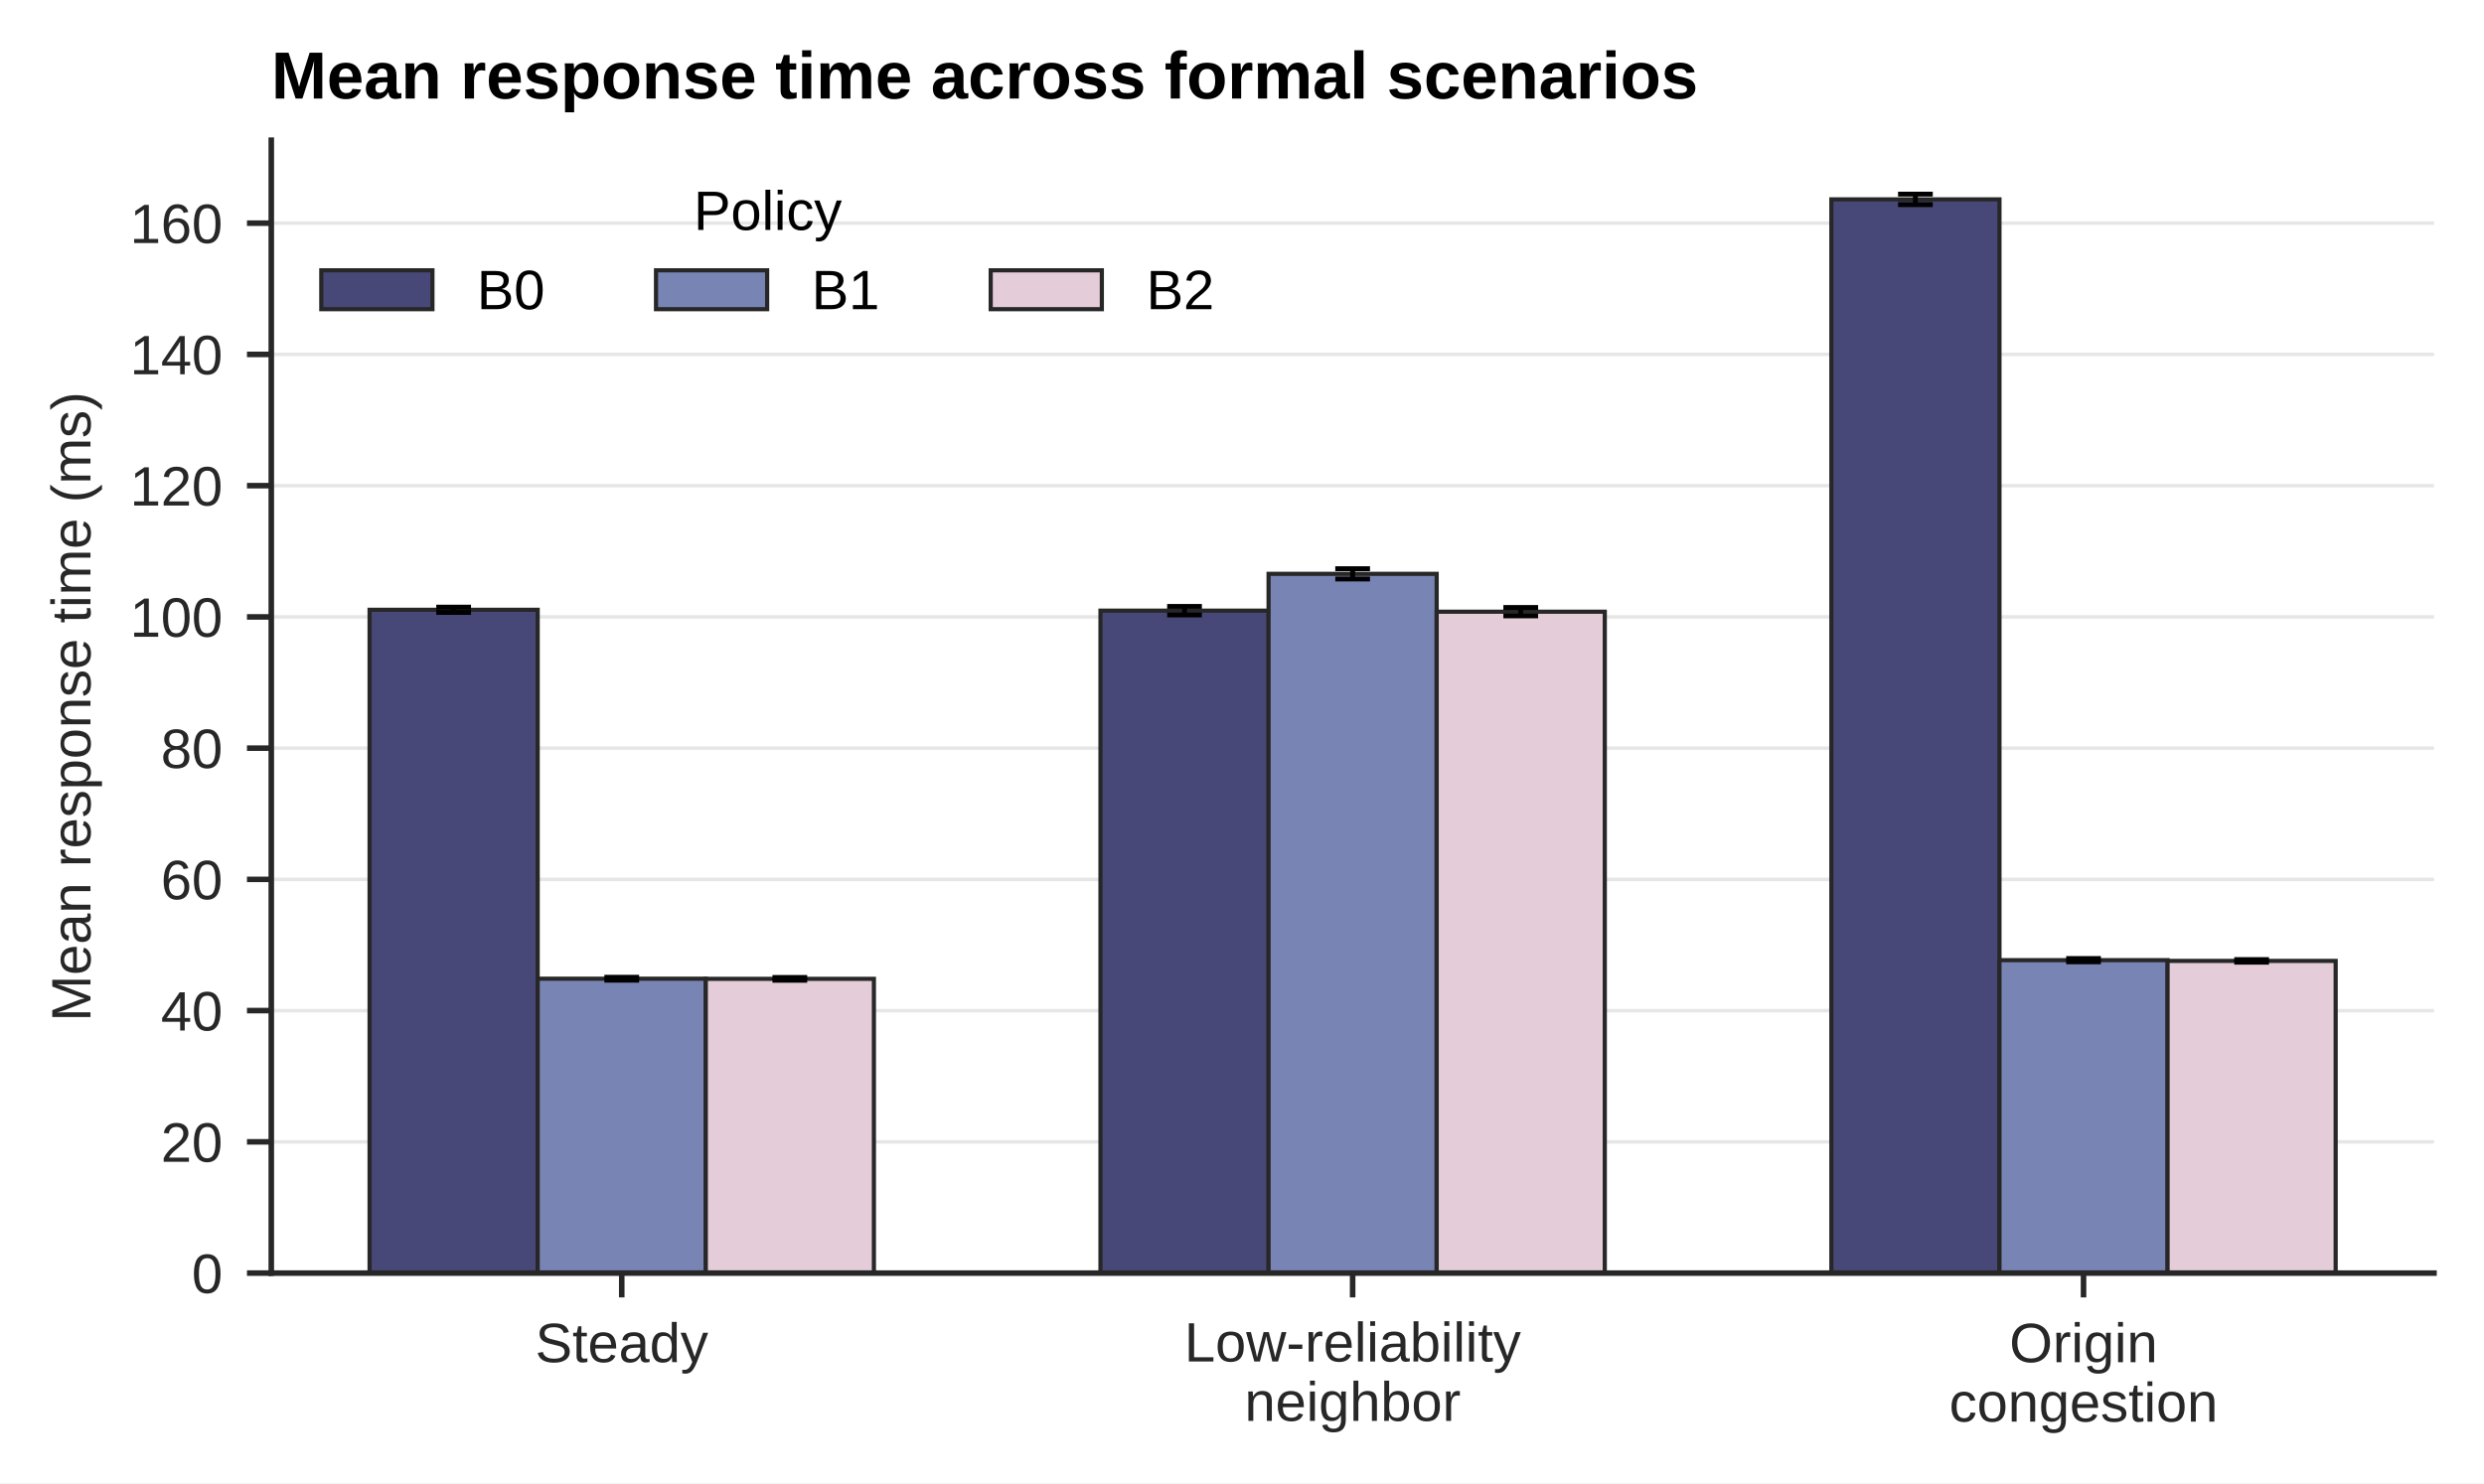
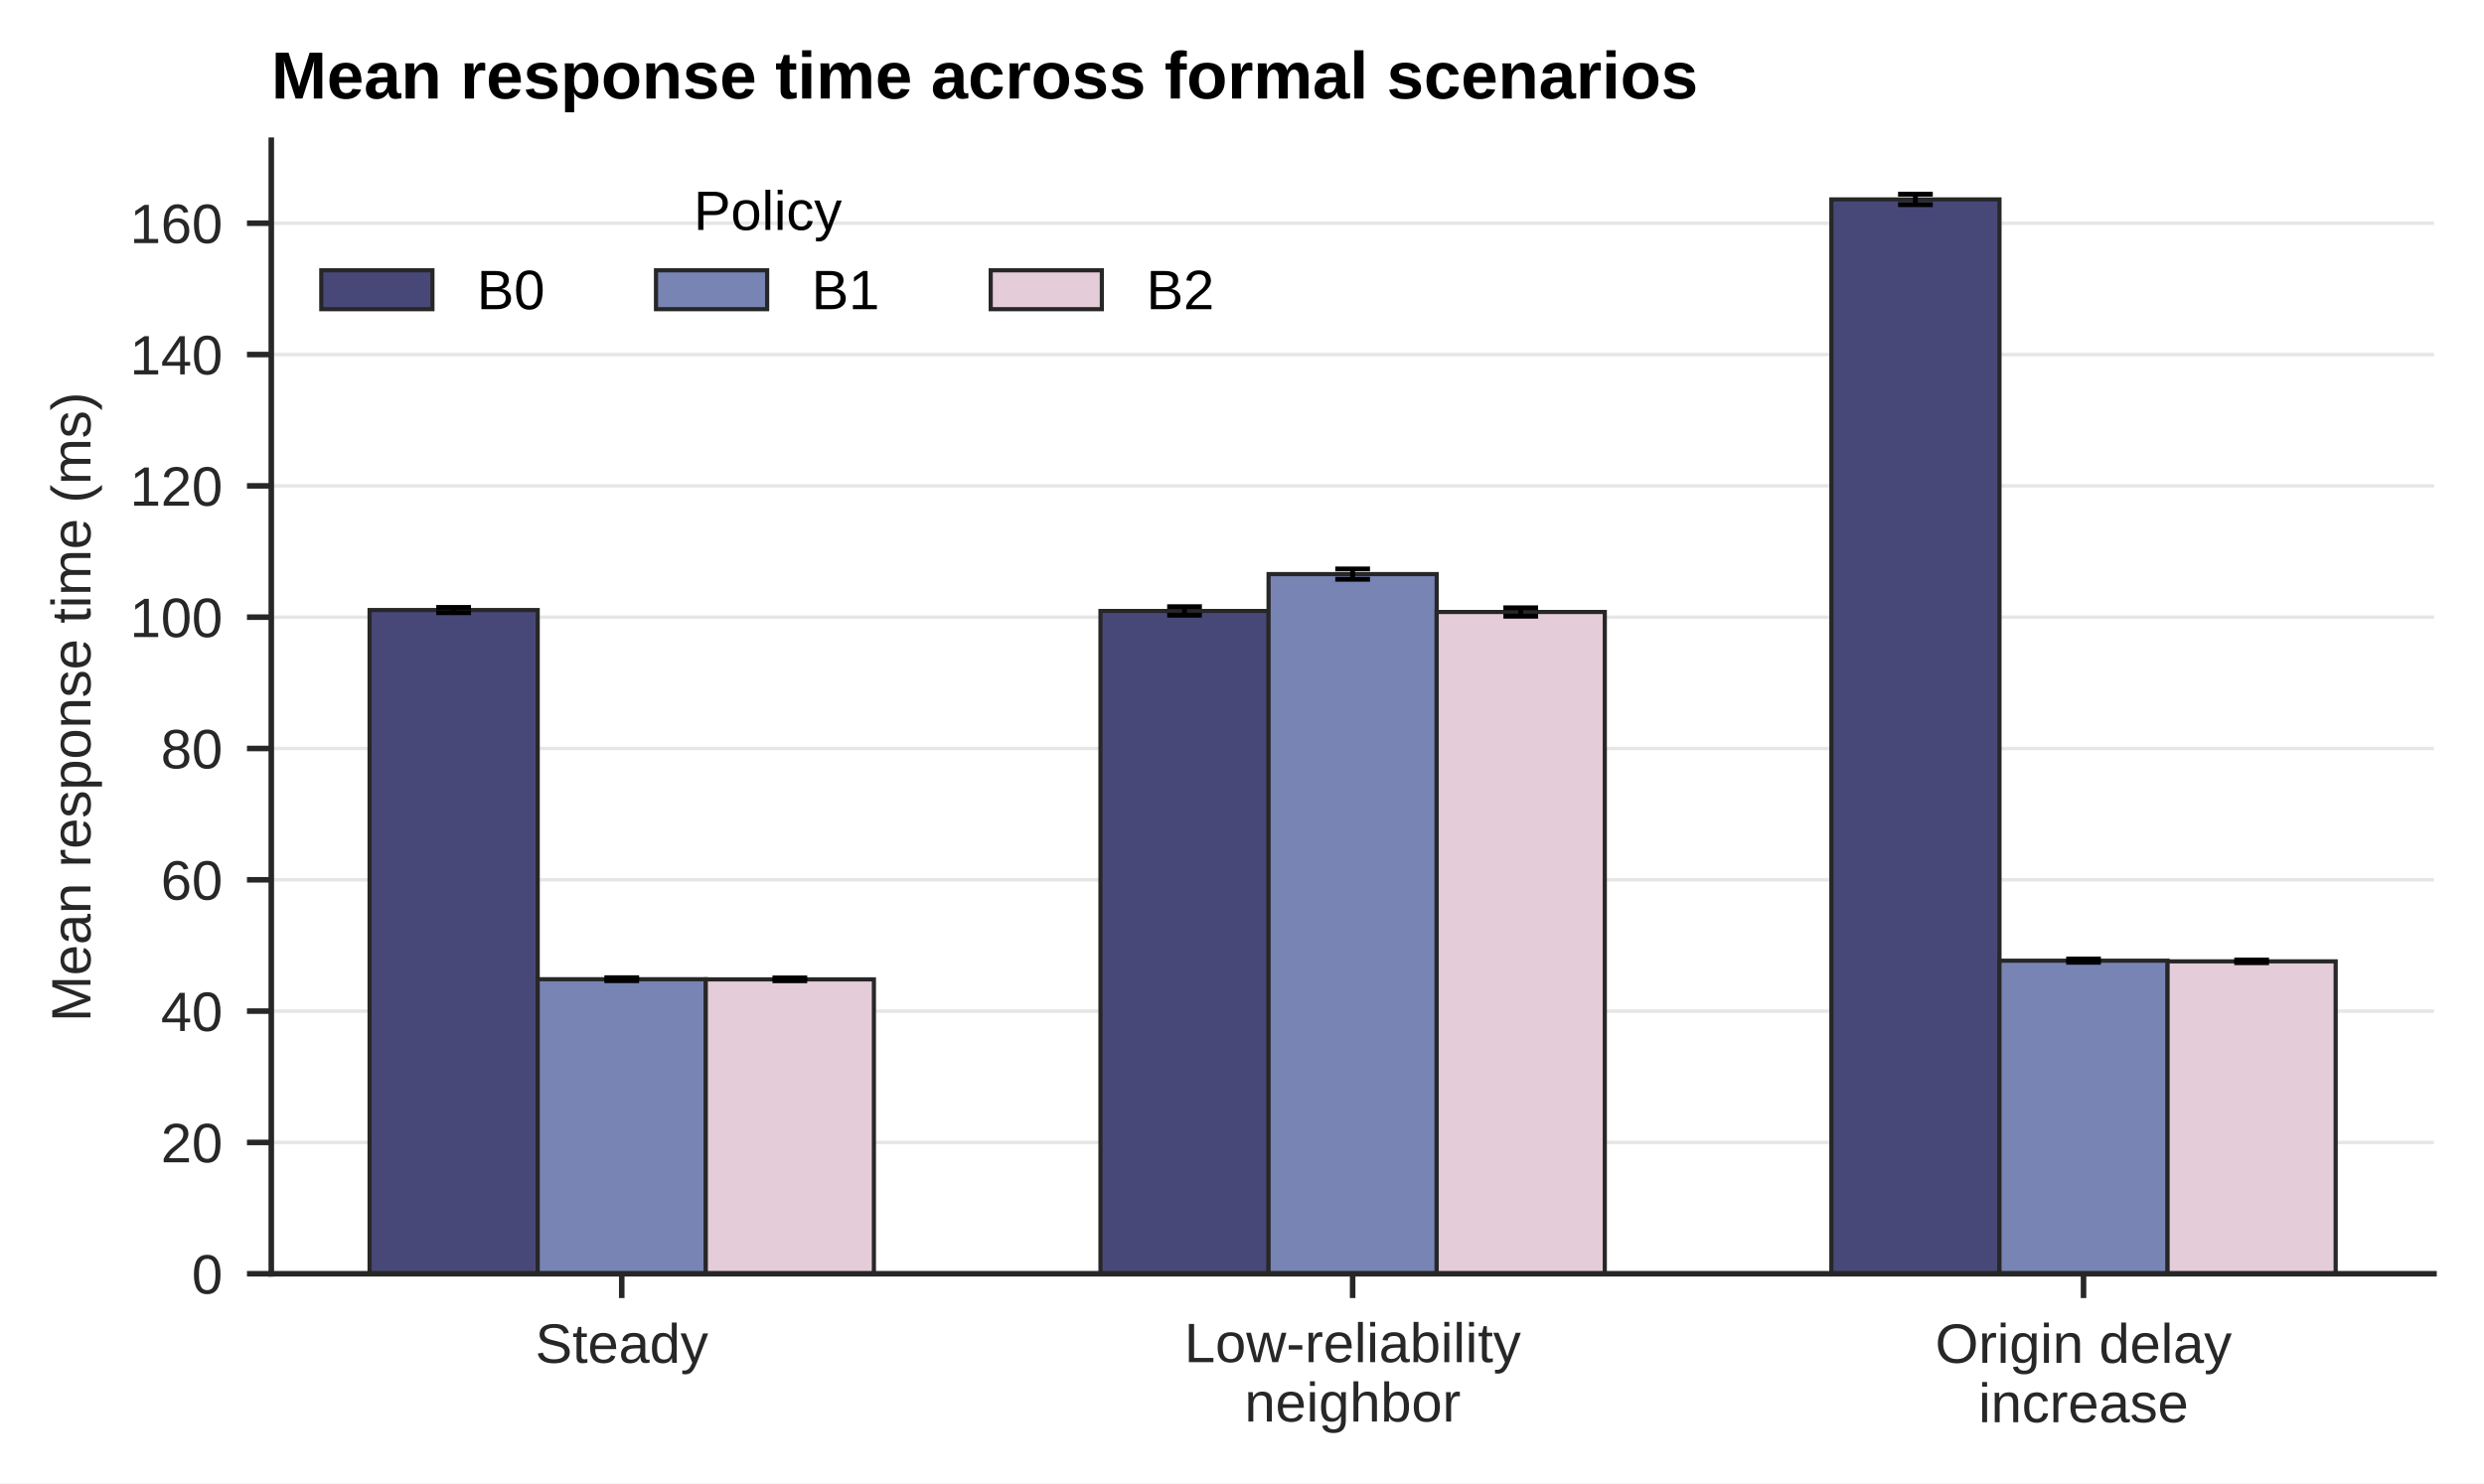
<svg xmlns="http://www.w3.org/2000/svg" xmlns:xlink="http://www.w3.org/1999/xlink" width="357.6pt" height="213.6pt" viewBox="0 0 357.6 213.6" version="1.1">
  <defs>
    <style type="text/css">*{stroke-linejoin: round; stroke-linecap: butt}</style>
  </defs>
  <g id="figure_1">
    <g id="patch_1">
-       <path d="M 0 213.6 L 357.6 213.6 L 357.6 0 L 0 0 z " style="fill: #ffffff" />
+       <path d="M 0 213.6 L 357.6 213.6 L 357.6 -0 L 0 -0 z " style="fill: #ffffff" />
    </g>
    <g id="axes_1">
      <g id="patch_2">
-         <path d="M 39.054 183.332 L 350.4 183.332 L 350.4 20.189 L 39.054 20.189 z " style="fill: #ffffff" />
+         <path d="M 39.054 183.426 L 350.4 183.426 L 350.4 20.189 L 39.054 20.189 z " style="fill: #ffffff" />
      </g>
      <g id="matplotlib.axis_1">
        <g id="xtick_1">
          <g id="line2d_1">
            <defs>
-               <path id="m08cbe9a74c" d="M 0 0 L 0 3.5 " style="stroke: #272727; stroke-width: 0.8" />
+               <path id="me7d9083079" d="M 0 0 L 0 3.5 " style="stroke: #272727; stroke-width: 0.8" />
            </defs>
            <g>
-               <use xlink:href="#m08cbe9a74c" x="89.507" y="183.332" style="fill: #272727; stroke: #272727; stroke-width: 0.8" />
+               <use xlink:href="#me7d9083079" x="89.507" y="183.426" style="fill: #272727; stroke: #272727; stroke-width: 0.8" />
            </g>
          </g>
          <g id="text_1">
-             <text style="font-size: 8px; font-family: 'Arial', 'DejaVu Sans', 'Liberation Sans', sans-serif; text-anchor: middle; fill: #272727" x="89.507" y="196.156" transform="rotate(-0 89.50671 196.1555)">Steady</text>
+             <text style="font-size: 8px; font-family: 'Arial', 'DejaVu Sans', 'Liberation Sans', sans-serif; text-anchor: middle; fill: #272727" x="89.507" y="196.249" transform="rotate(-0 89.50671 196.2493)">Steady</text>
          </g>
        </g>
        <g id="xtick_2">
          <g id="line2d_2">
            <g>
-               <use xlink:href="#m08cbe9a74c" x="194.727" y="183.332" style="fill: #272727; stroke: #272727; stroke-width: 0.8" />
+               <use xlink:href="#me7d9083079" x="194.727" y="183.426" style="fill: #272727; stroke: #272727; stroke-width: 0.8" />
            </g>
          </g>
          <g id="text_2">
-             <text style="font-size: 8px; font-family: 'Arial', 'DejaVu Sans', 'Liberation Sans', sans-serif; fill: #272727" transform="translate(170.4973 196.058)">Low-reliability</text>
-             <text style="font-size: 8px; font-family: 'Arial', 'DejaVu Sans', 'Liberation Sans', sans-serif; fill: #272727" transform="translate(179.1598 204.6133)">neighbor</text>
+             <text style="font-size: 8px; font-family: 'Arial', 'DejaVu Sans', 'Liberation Sans', sans-serif; fill: #272727" transform="translate(170.4973 196.1518)">Low-reliability</text>
+             <text style="font-size: 8px; font-family: 'Arial', 'DejaVu Sans', 'Liberation Sans', sans-serif; fill: #272727" transform="translate(179.1598 204.707)">neighbor</text>
          </g>
        </g>
        <g id="xtick_3">
          <g id="line2d_3">
            <g>
-               <use xlink:href="#m08cbe9a74c" x="299.947" y="183.332" style="fill: #272727; stroke: #272727; stroke-width: 0.8" />
+               <use xlink:href="#me7d9083079" x="299.947" y="183.426" style="fill: #272727; stroke: #272727; stroke-width: 0.8" />
            </g>
          </g>
          <g id="text_3">
-             <text style="font-size: 8px; font-family: 'Arial', 'DejaVu Sans', 'Liberation Sans', sans-serif; fill: #272727" transform="translate(289.2772 196.1605)">Origin</text>
-             <text style="font-size: 8px; font-family: 'Arial', 'DejaVu Sans', 'Liberation Sans', sans-serif; fill: #272727" transform="translate(280.6003 204.7158)">congestion</text>
+             <text style="font-size: 8px; font-family: 'Arial', 'DejaVu Sans', 'Liberation Sans', sans-serif; fill: #272727" transform="translate(278.6041 196.2543)">Origin delay</text>
+             <text style="font-size: 8px; font-family: 'Arial', 'DejaVu Sans', 'Liberation Sans', sans-serif; fill: #272727" transform="translate(284.8284 204.8095)">increase</text>
          </g>
        </g>
      </g>
      <g id="matplotlib.axis_2">
        <g id="ytick_1">
          <g id="line2d_4">
-             <path d="M 39.054 183.332 L 350.4 183.332 " clip-path="url(#p5e0b093658)" style="fill: none; stroke: #e6e6e6; stroke-width: 0.5; stroke-linecap: square" />
+             <path d="M 39.054 183.426 L 350.4 183.426 " clip-path="url(#pdf18494e36)" style="fill: none; stroke: #e6e6e6; stroke-width: 0.5; stroke-linecap: square" />
          </g>
          <g id="line2d_5">
            <defs>
-               <path id="m67c1d487ab" d="M 0 0 L -3.5 0 " style="stroke: #272727; stroke-width: 0.8" />
+               <path id="m1cdb30a8c6" d="M 0 0 L -3.5 0 " style="stroke: #272727; stroke-width: 0.8" />
            </defs>
            <g>
-               <use xlink:href="#m67c1d487ab" x="39.054" y="183.332" style="fill: #272727; stroke: #272727; stroke-width: 0.8" />
+               <use xlink:href="#m1cdb30a8c6" x="39.054" y="183.426" style="fill: #272727; stroke: #272727; stroke-width: 0.8" />
            </g>
          </g>
          <g id="text_4">
-             <text style="font-size: 8px; font-family: 'Arial', 'DejaVu Sans', 'Liberation Sans', sans-serif; text-anchor: end; fill: #272727" x="32.054" y="186.195" transform="rotate(-0 32.05375 186.1949)">0</text>
+             <text style="font-size: 8px; font-family: 'Arial', 'DejaVu Sans', 'Liberation Sans', sans-serif; text-anchor: end; fill: #272727" x="32.054" y="186.289" transform="rotate(-0 32.05375 186.2886)">0</text>
          </g>
        </g>
        <g id="ytick_2">
          <g id="line2d_6">
-             <path d="M 39.054 164.432 L 350.4 164.432 " clip-path="url(#p5e0b093658)" style="fill: none; stroke: #e6e6e6; stroke-width: 0.5; stroke-linecap: square" />
+             <path d="M 39.054 164.515 L 350.4 164.515 " clip-path="url(#pdf18494e36)" style="fill: none; stroke: #e6e6e6; stroke-width: 0.5; stroke-linecap: square" />
          </g>
          <g id="line2d_7">
            <g>
-               <use xlink:href="#m67c1d487ab" x="39.054" y="164.432" style="fill: #272727; stroke: #272727; stroke-width: 0.8" />
+               <use xlink:href="#m1cdb30a8c6" x="39.054" y="164.515" style="fill: #272727; stroke: #272727; stroke-width: 0.8" />
            </g>
          </g>
          <g id="text_5">
-             <text style="font-size: 8px; font-family: 'Arial', 'DejaVu Sans', 'Liberation Sans', sans-serif; text-anchor: end; fill: #272727" x="32.054" y="167.295" transform="rotate(-0 32.05375 167.2954)">20</text>
+             <text style="font-size: 8px; font-family: 'Arial', 'DejaVu Sans', 'Liberation Sans', sans-serif; text-anchor: end; fill: #272727" x="32.054" y="167.378" transform="rotate(-0 32.05375 167.3782)">20</text>
          </g>
        </g>
        <g id="ytick_3">
          <g id="line2d_8">
-             <path d="M 39.054 145.533 L 350.4 145.533 " clip-path="url(#p5e0b093658)" style="fill: none; stroke: #e6e6e6; stroke-width: 0.5; stroke-linecap: square" />
+             <path d="M 39.054 145.605 L 350.4 145.605 " clip-path="url(#pdf18494e36)" style="fill: none; stroke: #e6e6e6; stroke-width: 0.5; stroke-linecap: square" />
          </g>
          <g id="line2d_9">
            <g>
-               <use xlink:href="#m67c1d487ab" x="39.054" y="145.533" style="fill: #272727; stroke: #272727; stroke-width: 0.8" />
+               <use xlink:href="#m1cdb30a8c6" x="39.054" y="145.605" style="fill: #272727; stroke: #272727; stroke-width: 0.8" />
            </g>
          </g>
          <g id="text_6">
-             <text style="font-size: 8px; font-family: 'Arial', 'DejaVu Sans', 'Liberation Sans', sans-serif; text-anchor: end; fill: #272727" x="32.054" y="148.396" transform="rotate(-0 32.05375 148.3958)">40</text>
+             <text style="font-size: 8px; font-family: 'Arial', 'DejaVu Sans', 'Liberation Sans', sans-serif; text-anchor: end; fill: #272727" x="32.054" y="148.468" transform="rotate(-0 32.05375 148.4678)">40</text>
          </g>
        </g>
        <g id="ytick_4">
          <g id="line2d_10">
-             <path d="M 39.054 126.633 L 350.4 126.633 " clip-path="url(#p5e0b093658)" style="fill: none; stroke: #e6e6e6; stroke-width: 0.5; stroke-linecap: square" />
+             <path d="M 39.054 126.694 L 350.4 126.694 " clip-path="url(#pdf18494e36)" style="fill: none; stroke: #e6e6e6; stroke-width: 0.5; stroke-linecap: square" />
          </g>
          <g id="line2d_11">
            <g>
-               <use xlink:href="#m67c1d487ab" x="39.054" y="126.633" style="fill: #272727; stroke: #272727; stroke-width: 0.8" />
+               <use xlink:href="#m1cdb30a8c6" x="39.054" y="126.694" style="fill: #272727; stroke: #272727; stroke-width: 0.8" />
            </g>
          </g>
          <g id="text_7">
-             <text style="font-size: 8px; font-family: 'Arial', 'DejaVu Sans', 'Liberation Sans', sans-serif; text-anchor: end; fill: #272727" x="32.054" y="129.496" transform="rotate(-0 32.05375 129.4963)">60</text>
+             <text style="font-size: 8px; font-family: 'Arial', 'DejaVu Sans', 'Liberation Sans', sans-serif; text-anchor: end; fill: #272727" x="32.054" y="129.557" transform="rotate(-0 32.05375 129.5574)">60</text>
          </g>
        </g>
        <g id="ytick_5">
          <g id="line2d_12">
-             <path d="M 39.054 107.734 L 350.4 107.734 " clip-path="url(#p5e0b093658)" style="fill: none; stroke: #e6e6e6; stroke-width: 0.5; stroke-linecap: square" />
+             <path d="M 39.054 107.784 L 350.4 107.784 " clip-path="url(#pdf18494e36)" style="fill: none; stroke: #e6e6e6; stroke-width: 0.5; stroke-linecap: square" />
          </g>
          <g id="line2d_13">
            <g>
-               <use xlink:href="#m67c1d487ab" x="39.054" y="107.734" style="fill: #272727; stroke: #272727; stroke-width: 0.8" />
+               <use xlink:href="#m1cdb30a8c6" x="39.054" y="107.784" style="fill: #272727; stroke: #272727; stroke-width: 0.8" />
            </g>
          </g>
          <g id="text_8">
-             <text style="font-size: 8px; font-family: 'Arial', 'DejaVu Sans', 'Liberation Sans', sans-serif; text-anchor: end; fill: #272727" x="32.054" y="110.597" transform="rotate(-0 32.05375 110.5967)">80</text>
+             <text style="font-size: 8px; font-family: 'Arial', 'DejaVu Sans', 'Liberation Sans', sans-serif; text-anchor: end; fill: #272727" x="32.054" y="110.647" transform="rotate(-0 32.05375 110.647)">80</text>
          </g>
        </g>
        <g id="ytick_6">
          <g id="line2d_14">
-             <path d="M 39.054 88.834 L 350.4 88.834 " clip-path="url(#p5e0b093658)" style="fill: none; stroke: #e6e6e6; stroke-width: 0.5; stroke-linecap: square" />
+             <path d="M 39.054 88.874 L 350.4 88.874 " clip-path="url(#pdf18494e36)" style="fill: none; stroke: #e6e6e6; stroke-width: 0.5; stroke-linecap: square" />
          </g>
          <g id="line2d_15">
            <g>
-               <use xlink:href="#m67c1d487ab" x="39.054" y="88.834" style="fill: #272727; stroke: #272727; stroke-width: 0.8" />
+               <use xlink:href="#m1cdb30a8c6" x="39.054" y="88.874" style="fill: #272727; stroke: #272727; stroke-width: 0.8" />
            </g>
          </g>
          <g id="text_9">
-             <text style="font-size: 8px; font-family: 'Arial', 'DejaVu Sans', 'Liberation Sans', sans-serif; text-anchor: end; fill: #272727" x="32.054" y="91.697" transform="rotate(-0 32.05375 91.6972)">100</text>
+             <text style="font-size: 8px; font-family: 'Arial', 'DejaVu Sans', 'Liberation Sans', sans-serif; text-anchor: end; fill: #272727" x="32.054" y="91.737" transform="rotate(-0 32.05375 91.73665)">100</text>
          </g>
        </g>
        <g id="ytick_7">
          <g id="line2d_16">
-             <path d="M 39.054 69.935 L 350.4 69.935 " clip-path="url(#p5e0b093658)" style="fill: none; stroke: #e6e6e6; stroke-width: 0.5; stroke-linecap: square" />
+             <path d="M 39.054 69.963 L 350.4 69.963 " clip-path="url(#pdf18494e36)" style="fill: none; stroke: #e6e6e6; stroke-width: 0.5; stroke-linecap: square" />
          </g>
          <g id="line2d_17">
            <g>
-               <use xlink:href="#m67c1d487ab" x="39.054" y="69.935" style="fill: #272727; stroke: #272727; stroke-width: 0.8" />
+               <use xlink:href="#m1cdb30a8c6" x="39.054" y="69.963" style="fill: #272727; stroke: #272727; stroke-width: 0.8" />
            </g>
          </g>
          <g id="text_10">
-             <text style="font-size: 8px; font-family: 'Arial', 'DejaVu Sans', 'Liberation Sans', sans-serif; text-anchor: end; fill: #272727" x="32.054" y="72.798" transform="rotate(-0 32.05375 72.79767)">120</text>
+             <text style="font-size: 8px; font-family: 'Arial', 'DejaVu Sans', 'Liberation Sans', sans-serif; text-anchor: end; fill: #272727" x="32.054" y="72.826" transform="rotate(-0 32.05375 72.82625)">120</text>
          </g>
        </g>
        <g id="ytick_8">
          <g id="line2d_18">
-             <path d="M 39.054 51.035 L 350.4 51.035 " clip-path="url(#p5e0b093658)" style="fill: none; stroke: #e6e6e6; stroke-width: 0.5; stroke-linecap: square" />
+             <path d="M 39.054 51.053 L 350.4 51.053 " clip-path="url(#pdf18494e36)" style="fill: none; stroke: #e6e6e6; stroke-width: 0.5; stroke-linecap: square" />
          </g>
          <g id="line2d_19">
            <g>
-               <use xlink:href="#m67c1d487ab" x="39.054" y="51.035" style="fill: #272727; stroke: #272727; stroke-width: 0.8" />
+               <use xlink:href="#m1cdb30a8c6" x="39.054" y="51.053" style="fill: #272727; stroke: #272727; stroke-width: 0.8" />
            </g>
          </g>
          <g id="text_11">
-             <text style="font-size: 8px; font-family: 'Arial', 'DejaVu Sans', 'Liberation Sans', sans-serif; text-anchor: end; fill: #272727" x="32.054" y="53.898" transform="rotate(-0 32.05375 53.89813)">140</text>
+             <text style="font-size: 8px; font-family: 'Arial', 'DejaVu Sans', 'Liberation Sans', sans-serif; text-anchor: end; fill: #272727" x="32.054" y="53.916" transform="rotate(-0 32.05375 53.91585)">140</text>
          </g>
        </g>
        <g id="ytick_9">
          <g id="line2d_20">
-             <path d="M 39.054 32.135 L 350.4 32.135 " clip-path="url(#p5e0b093658)" style="fill: none; stroke: #e6e6e6; stroke-width: 0.5; stroke-linecap: square" />
+             <path d="M 39.054 32.142 L 350.4 32.142 " clip-path="url(#pdf18494e36)" style="fill: none; stroke: #e6e6e6; stroke-width: 0.5; stroke-linecap: square" />
          </g>
          <g id="line2d_21">
            <g>
-               <use xlink:href="#m67c1d487ab" x="39.054" y="32.135" style="fill: #272727; stroke: #272727; stroke-width: 0.8" />
+               <use xlink:href="#m1cdb30a8c6" x="39.054" y="32.142" style="fill: #272727; stroke: #272727; stroke-width: 0.8" />
            </g>
          </g>
          <g id="text_12">
-             <text style="font-size: 8px; font-family: 'Arial', 'DejaVu Sans', 'Liberation Sans', sans-serif; text-anchor: end; fill: #272727" x="32.054" y="34.999" transform="rotate(-0 32.05375 34.99859)">160</text>
+             <text style="font-size: 8px; font-family: 'Arial', 'DejaVu Sans', 'Liberation Sans', sans-serif; text-anchor: end; fill: #272727" x="32.054" y="35.005" transform="rotate(-0 32.05375 35.00545)">160</text>
          </g>
        </g>
        <g id="text_13">
-           <text style="font-size: 8px; font-family: 'Arial', 'DejaVu Sans', 'Liberation Sans', sans-serif; text-anchor: middle; fill: #272727" x="13.024" y="101.76" transform="rotate(-90 13.02375 101.7601)">Mean response time (ms)</text>
+           <text style="font-size: 8px; font-family: 'Arial', 'DejaVu Sans', 'Liberation Sans', sans-serif; text-anchor: middle; fill: #272727" x="13.024" y="101.807" transform="rotate(-90 13.02375 101.807)">Mean response time (ms)</text>
        </g>
      </g>
      <g id="patch_3">
-         <path d="M 53.206 183.332 L 77.406 183.332 L 77.406 87.811 L 53.206 87.811 z " clip-path="url(#p5e0b093658)" style="fill: #484878; stroke: #272727; stroke-width: 0.6; stroke-linejoin: miter" />
+         <path d="M 53.206 183.426 L 77.406 183.426 L 77.406 87.85 L 53.206 87.85 z " clip-path="url(#pdf18494e36)" style="fill: #484878; stroke: #272727; stroke-width: 0.6; stroke-linejoin: miter" />
      </g>
      <g id="patch_4">
-         <path d="M 158.426 183.332 L 182.626 183.332 L 182.626 87.94 L 158.426 87.94 z " clip-path="url(#p5e0b093658)" style="fill: #484878; stroke: #272727; stroke-width: 0.6; stroke-linejoin: miter" />
+         <path d="M 158.426 183.426 L 182.626 183.426 L 182.626 87.979 L 158.426 87.979 z " clip-path="url(#pdf18494e36)" style="fill: #484878; stroke: #272727; stroke-width: 0.6; stroke-linejoin: miter" />
      </g>
      <g id="patch_5">
-         <path d="M 263.646 183.332 L 287.846 183.332 L 287.846 28.711 L 263.646 28.711 z " clip-path="url(#p5e0b093658)" style="fill: #484878; stroke: #272727; stroke-width: 0.6; stroke-linejoin: miter" />
+         <path d="M 263.646 183.426 L 287.846 183.426 L 287.846 28.716 L 263.646 28.716 z " clip-path="url(#pdf18494e36)" style="fill: #484878; stroke: #272727; stroke-width: 0.6; stroke-linejoin: miter" />
      </g>
      <g id="patch_6">
-         <path d="M 77.406 183.332 L 101.607 183.332 L 101.607 140.941 L 77.406 140.941 z " clip-path="url(#p5e0b093658)" style="fill: #7884b4; stroke: #272727; stroke-width: 0.6; stroke-linejoin: miter" />
+         <path d="M 77.406 183.426 L 101.607 183.426 L 101.607 141.011 L 77.406 141.011 z " clip-path="url(#pdf18494e36)" style="fill: #7884b4; stroke: #272727; stroke-width: 0.6; stroke-linejoin: miter" />
      </g>
      <g id="patch_7">
-         <path d="M 182.626 183.332 L 206.827 183.332 L 206.827 82.636 L 182.626 82.636 z " clip-path="url(#p5e0b093658)" style="fill: #7884b4; stroke: #272727; stroke-width: 0.6; stroke-linejoin: miter" />
+         <path d="M 182.626 183.426 L 206.827 183.426 L 206.827 82.672 L 182.626 82.672 z " clip-path="url(#pdf18494e36)" style="fill: #7884b4; stroke: #272727; stroke-width: 0.6; stroke-linejoin: miter" />
      </g>
      <g id="patch_8">
-         <path d="M 287.846 183.332 L 312.047 183.332 L 312.047 138.271 L 287.846 138.271 z " clip-path="url(#p5e0b093658)" style="fill: #7884b4; stroke: #272727; stroke-width: 0.6; stroke-linejoin: miter" />
+         <path d="M 287.846 183.426 L 312.047 183.426 L 312.047 138.339 L 287.846 138.339 z " clip-path="url(#pdf18494e36)" style="fill: #7884b4; stroke: #272727; stroke-width: 0.6; stroke-linejoin: miter" />
      </g>
      <g id="patch_9">
-         <path d="M 101.607 183.332 L 125.808 183.332 L 125.808 140.96 L 101.607 140.96 z " clip-path="url(#p5e0b093658)" style="fill: #e4ccd8; stroke: #272727; stroke-width: 0.6; stroke-linejoin: miter" />
+         <path d="M 101.607 183.426 L 125.808 183.426 L 125.808 141.029 L 101.607 141.029 z " clip-path="url(#pdf18494e36)" style="fill: #e4ccd8; stroke: #272727; stroke-width: 0.6; stroke-linejoin: miter" />
      </g>
      <g id="patch_10">
-         <path d="M 206.827 183.332 L 231.028 183.332 L 231.028 88.088 L 206.827 88.088 z " clip-path="url(#p5e0b093658)" style="fill: #e4ccd8; stroke: #272727; stroke-width: 0.6; stroke-linejoin: miter" />
+         <path d="M 206.827 183.426 L 231.028 183.426 L 231.028 88.127 L 206.827 88.127 z " clip-path="url(#pdf18494e36)" style="fill: #e4ccd8; stroke: #272727; stroke-width: 0.6; stroke-linejoin: miter" />
      </g>
      <g id="patch_11">
-         <path d="M 312.047 183.332 L 336.247 183.332 L 336.247 138.37 L 312.047 138.37 z " clip-path="url(#p5e0b093658)" style="fill: #e4ccd8; stroke: #272727; stroke-width: 0.6; stroke-linejoin: miter" />
+         <path d="M 312.047 183.426 L 336.247 183.426 L 336.247 138.438 L 312.047 138.438 z " clip-path="url(#pdf18494e36)" style="fill: #e4ccd8; stroke: #272727; stroke-width: 0.6; stroke-linejoin: miter" />
      </g>
      <g id="LineCollection_1">
-         <path d="M 65.306 88.191 L 65.306 87.432 " clip-path="url(#p5e0b093658)" style="fill: none; stroke: #000000; stroke-width: 0.7" />
-         <path d="M 170.526 88.554 L 170.526 87.325 " clip-path="url(#p5e0b093658)" style="fill: none; stroke: #000000; stroke-width: 0.7" />
-         <path d="M 275.746 29.465 L 275.746 27.957 " clip-path="url(#p5e0b093658)" style="fill: none; stroke: #000000; stroke-width: 0.7" />
+         <path d="M 65.306 88.23 L 65.306 87.471 " clip-path="url(#pdf18494e36)" style="fill: none; stroke: #000000; stroke-width: 0.7" />
+         <path d="M 170.526 88.594 L 170.526 87.364 " clip-path="url(#pdf18494e36)" style="fill: none; stroke: #000000; stroke-width: 0.7" />
+         <path d="M 275.746 29.47 L 275.746 27.962 " clip-path="url(#pdf18494e36)" style="fill: none; stroke: #000000; stroke-width: 0.7" />
      </g>
      <g id="line2d_22">
        <defs>
-           <path id="m783fa20122" d="M 2.5 0 L -2.5 -0 " style="stroke: #000000; stroke-width: 0.7" />
+           <path id="meff3b1ed78" d="M 2.5 0 L -2.5 -0 " style="stroke: #000000; stroke-width: 0.7" />
        </defs>
-         <g clip-path="url(#p5e0b093658)">
-           <use xlink:href="#m783fa20122" x="65.306" y="88.191" style="fill: #1f77b4; stroke: #000000; stroke-width: 0.7" />
-           <use xlink:href="#m783fa20122" x="170.526" y="88.554" style="fill: #1f77b4; stroke: #000000; stroke-width: 0.7" />
-           <use xlink:href="#m783fa20122" x="275.746" y="29.465" style="fill: #1f77b4; stroke: #000000; stroke-width: 0.7" />
+         <g clip-path="url(#pdf18494e36)">
+           <use xlink:href="#meff3b1ed78" x="65.306" y="88.23" style="fill: #1f77b4; stroke: #000000; stroke-width: 0.7" />
+           <use xlink:href="#meff3b1ed78" x="170.526" y="88.594" style="fill: #1f77b4; stroke: #000000; stroke-width: 0.7" />
+           <use xlink:href="#meff3b1ed78" x="275.746" y="29.47" style="fill: #1f77b4; stroke: #000000; stroke-width: 0.7" />
        </g>
      </g>
      <g id="line2d_23">
-         <g clip-path="url(#p5e0b093658)">
-           <use xlink:href="#m783fa20122" x="65.306" y="87.432" style="fill: #1f77b4; stroke: #000000; stroke-width: 0.7" />
-           <use xlink:href="#m783fa20122" x="170.526" y="87.325" style="fill: #1f77b4; stroke: #000000; stroke-width: 0.7" />
-           <use xlink:href="#m783fa20122" x="275.746" y="27.957" style="fill: #1f77b4; stroke: #000000; stroke-width: 0.7" />
+         <g clip-path="url(#pdf18494e36)">
+           <use xlink:href="#meff3b1ed78" x="65.306" y="87.471" style="fill: #1f77b4; stroke: #000000; stroke-width: 0.7" />
+           <use xlink:href="#meff3b1ed78" x="170.526" y="87.364" style="fill: #1f77b4; stroke: #000000; stroke-width: 0.7" />
+           <use xlink:href="#meff3b1ed78" x="275.746" y="27.962" style="fill: #1f77b4; stroke: #000000; stroke-width: 0.7" />
        </g>
      </g>
      <g id="LineCollection_2">
-         <path d="M 89.507 141.157 L 89.507 140.726 " clip-path="url(#p5e0b093658)" style="fill: none; stroke: #000000; stroke-width: 0.7" />
-         <path d="M 194.727 83.378 L 194.727 81.894 " clip-path="url(#p5e0b093658)" style="fill: none; stroke: #000000; stroke-width: 0.7" />
-         <path d="M 299.947 138.507 L 299.947 138.035 " clip-path="url(#p5e0b093658)" style="fill: none; stroke: #000000; stroke-width: 0.7" />
+         <path d="M 89.507 141.226 L 89.507 140.795 " clip-path="url(#pdf18494e36)" style="fill: none; stroke: #000000; stroke-width: 0.7" />
+         <path d="M 194.727 83.414 L 194.727 81.929 " clip-path="url(#pdf18494e36)" style="fill: none; stroke: #000000; stroke-width: 0.7" />
+         <path d="M 299.947 138.575 L 299.947 138.103 " clip-path="url(#pdf18494e36)" style="fill: none; stroke: #000000; stroke-width: 0.7" />
      </g>
      <g id="line2d_24">
-         <g clip-path="url(#p5e0b093658)">
-           <use xlink:href="#m783fa20122" x="89.507" y="141.157" style="fill: #1f77b4; stroke: #000000; stroke-width: 0.7" />
-           <use xlink:href="#m783fa20122" x="194.727" y="83.378" style="fill: #1f77b4; stroke: #000000; stroke-width: 0.7" />
-           <use xlink:href="#m783fa20122" x="299.947" y="138.507" style="fill: #1f77b4; stroke: #000000; stroke-width: 0.7" />
+         <g clip-path="url(#pdf18494e36)">
+           <use xlink:href="#meff3b1ed78" x="89.507" y="141.226" style="fill: #1f77b4; stroke: #000000; stroke-width: 0.7" />
+           <use xlink:href="#meff3b1ed78" x="194.727" y="83.414" style="fill: #1f77b4; stroke: #000000; stroke-width: 0.7" />
+           <use xlink:href="#meff3b1ed78" x="299.947" y="138.575" style="fill: #1f77b4; stroke: #000000; stroke-width: 0.7" />
        </g>
      </g>
      <g id="line2d_25">
-         <g clip-path="url(#p5e0b093658)">
-           <use xlink:href="#m783fa20122" x="89.507" y="140.726" style="fill: #1f77b4; stroke: #000000; stroke-width: 0.7" />
-           <use xlink:href="#m783fa20122" x="194.727" y="81.894" style="fill: #1f77b4; stroke: #000000; stroke-width: 0.7" />
-           <use xlink:href="#m783fa20122" x="299.947" y="138.035" style="fill: #1f77b4; stroke: #000000; stroke-width: 0.7" />
+         <g clip-path="url(#pdf18494e36)">
+           <use xlink:href="#meff3b1ed78" x="89.507" y="140.795" style="fill: #1f77b4; stroke: #000000; stroke-width: 0.7" />
+           <use xlink:href="#meff3b1ed78" x="194.727" y="81.929" style="fill: #1f77b4; stroke: #000000; stroke-width: 0.7" />
+           <use xlink:href="#meff3b1ed78" x="299.947" y="138.103" style="fill: #1f77b4; stroke: #000000; stroke-width: 0.7" />
        </g>
      </g>
      <g id="LineCollection_3">
-         <path d="M 113.707 141.166 L 113.707 140.754 " clip-path="url(#p5e0b093658)" style="fill: none; stroke: #000000; stroke-width: 0.7" />
-         <path d="M 218.927 88.692 L 218.927 87.484 " clip-path="url(#p5e0b093658)" style="fill: none; stroke: #000000; stroke-width: 0.7" />
-         <path d="M 324.147 138.557 L 324.147 138.182 " clip-path="url(#p5e0b093658)" style="fill: none; stroke: #000000; stroke-width: 0.7" />
+         <path d="M 113.707 141.235 L 113.707 140.823 " clip-path="url(#pdf18494e36)" style="fill: none; stroke: #000000; stroke-width: 0.7" />
+         <path d="M 218.927 88.732 L 218.927 87.523 " clip-path="url(#pdf18494e36)" style="fill: none; stroke: #000000; stroke-width: 0.7" />
+         <path d="M 324.147 138.625 L 324.147 138.25 " clip-path="url(#pdf18494e36)" style="fill: none; stroke: #000000; stroke-width: 0.7" />
      </g>
      <g id="line2d_26">
-         <g clip-path="url(#p5e0b093658)">
-           <use xlink:href="#m783fa20122" x="113.707" y="141.166" style="fill: #1f77b4; stroke: #000000; stroke-width: 0.7" />
-           <use xlink:href="#m783fa20122" x="218.927" y="88.692" style="fill: #1f77b4; stroke: #000000; stroke-width: 0.7" />
-           <use xlink:href="#m783fa20122" x="324.147" y="138.557" style="fill: #1f77b4; stroke: #000000; stroke-width: 0.7" />
+         <g clip-path="url(#pdf18494e36)">
+           <use xlink:href="#meff3b1ed78" x="113.707" y="141.235" style="fill: #1f77b4; stroke: #000000; stroke-width: 0.7" />
+           <use xlink:href="#meff3b1ed78" x="218.927" y="88.732" style="fill: #1f77b4; stroke: #000000; stroke-width: 0.7" />
+           <use xlink:href="#meff3b1ed78" x="324.147" y="138.625" style="fill: #1f77b4; stroke: #000000; stroke-width: 0.7" />
        </g>
      </g>
      <g id="line2d_27">
-         <g clip-path="url(#p5e0b093658)">
-           <use xlink:href="#m783fa20122" x="113.707" y="140.754" style="fill: #1f77b4; stroke: #000000; stroke-width: 0.7" />
-           <use xlink:href="#m783fa20122" x="218.927" y="87.484" style="fill: #1f77b4; stroke: #000000; stroke-width: 0.7" />
-           <use xlink:href="#m783fa20122" x="324.147" y="138.182" style="fill: #1f77b4; stroke: #000000; stroke-width: 0.7" />
+         <g clip-path="url(#pdf18494e36)">
+           <use xlink:href="#meff3b1ed78" x="113.707" y="140.823" style="fill: #1f77b4; stroke: #000000; stroke-width: 0.7" />
+           <use xlink:href="#meff3b1ed78" x="218.927" y="87.523" style="fill: #1f77b4; stroke: #000000; stroke-width: 0.7" />
+           <use xlink:href="#meff3b1ed78" x="324.147" y="138.25" style="fill: #1f77b4; stroke: #000000; stroke-width: 0.7" />
        </g>
      </g>
      <g id="patch_12">
-         <path d="M 39.054 183.332 L 39.054 20.189 " style="fill: none; stroke: #272727; stroke-width: 0.8; stroke-linejoin: miter; stroke-linecap: square" />
+         <path d="M 39.054 183.426 L 39.054 20.189 " style="fill: none; stroke: #272727; stroke-width: 0.8; stroke-linejoin: miter; stroke-linecap: square" />
      </g>
      <g id="patch_13">
-         <path d="M 39.054 183.332 L 350.4 183.332 " style="fill: none; stroke: #272727; stroke-width: 0.8; stroke-linejoin: miter; stroke-linecap: square" />
+         <path d="M 39.054 183.426 L 350.4 183.426 " style="fill: none; stroke: #272727; stroke-width: 0.8; stroke-linejoin: miter; stroke-linecap: square" />
      </g>
      <g id="text_14">
        <text style="font-weight: 700; font-size: 9.6px; font-family: 'Arial', 'DejaVu Sans', 'Liberation Sans', sans-serif; text-anchor: start" x="39.054" y="14.188" transform="rotate(-0 39.05375 14.1885)">Mean response time across formal scenarios</text>
      </g>
      <g id="legend_1">
        <g id="text_15">
          <text style="font-size: 8px; font-family: 'Arial', 'DejaVu Sans', 'Liberation Sans', sans-serif; text-anchor: start" x="99.861" y="33.115" transform="rotate(-0 99.86125 33.11475)">Policy</text>
        </g>
        <g id="patch_14">
          <path d="M 46.254 44.525 L 62.254 44.525 L 62.254 38.925 L 46.254 38.925 z " style="fill: #484878; stroke: #272727; stroke-width: 0.6; stroke-linejoin: miter" />
        </g>
        <g id="text_16">
          <text style="font-size: 8px; font-family: 'Arial', 'DejaVu Sans', 'Liberation Sans', sans-serif; text-anchor: start" x="68.654" y="44.525" transform="rotate(-0 68.65375 44.52475)">B0</text>
        </g>
        <g id="patch_15">
          <path d="M 94.439 44.525 L 110.439 44.525 L 110.439 38.925 L 94.439 38.925 z " style="fill: #7884b4; stroke: #272727; stroke-width: 0.6; stroke-linejoin: miter" />
        </g>
        <g id="text_17">
          <text style="font-size: 8px; font-family: 'Arial', 'DejaVu Sans', 'Liberation Sans', sans-serif; text-anchor: start" x="116.839" y="44.525" transform="rotate(-0 116.8388 44.52475)">B1</text>
        </g>
        <g id="patch_16">
          <path d="M 142.624 44.525 L 158.624 44.525 L 158.624 38.925 L 142.624 38.925 z " style="fill: #e4ccd8; stroke: #272727; stroke-width: 0.6; stroke-linejoin: miter" />
        </g>
        <g id="text_18">
          <text style="font-size: 8px; font-family: 'Arial', 'DejaVu Sans', 'Liberation Sans', sans-serif; text-anchor: start" x="165.024" y="44.525" transform="rotate(-0 165.0238 44.52475)">B2</text>
        </g>
      </g>
    </g>
  </g>
  <defs>
-     <clipPath id="p5e0b093658">
-       <rect x="39.054" y="20.189" width="311.346" height="163.143" />
+     <clipPath id="pdf18494e36">
+       <rect x="39.054" y="20.189" width="311.346" height="163.237" />
    </clipPath>
  </defs>
</svg>
